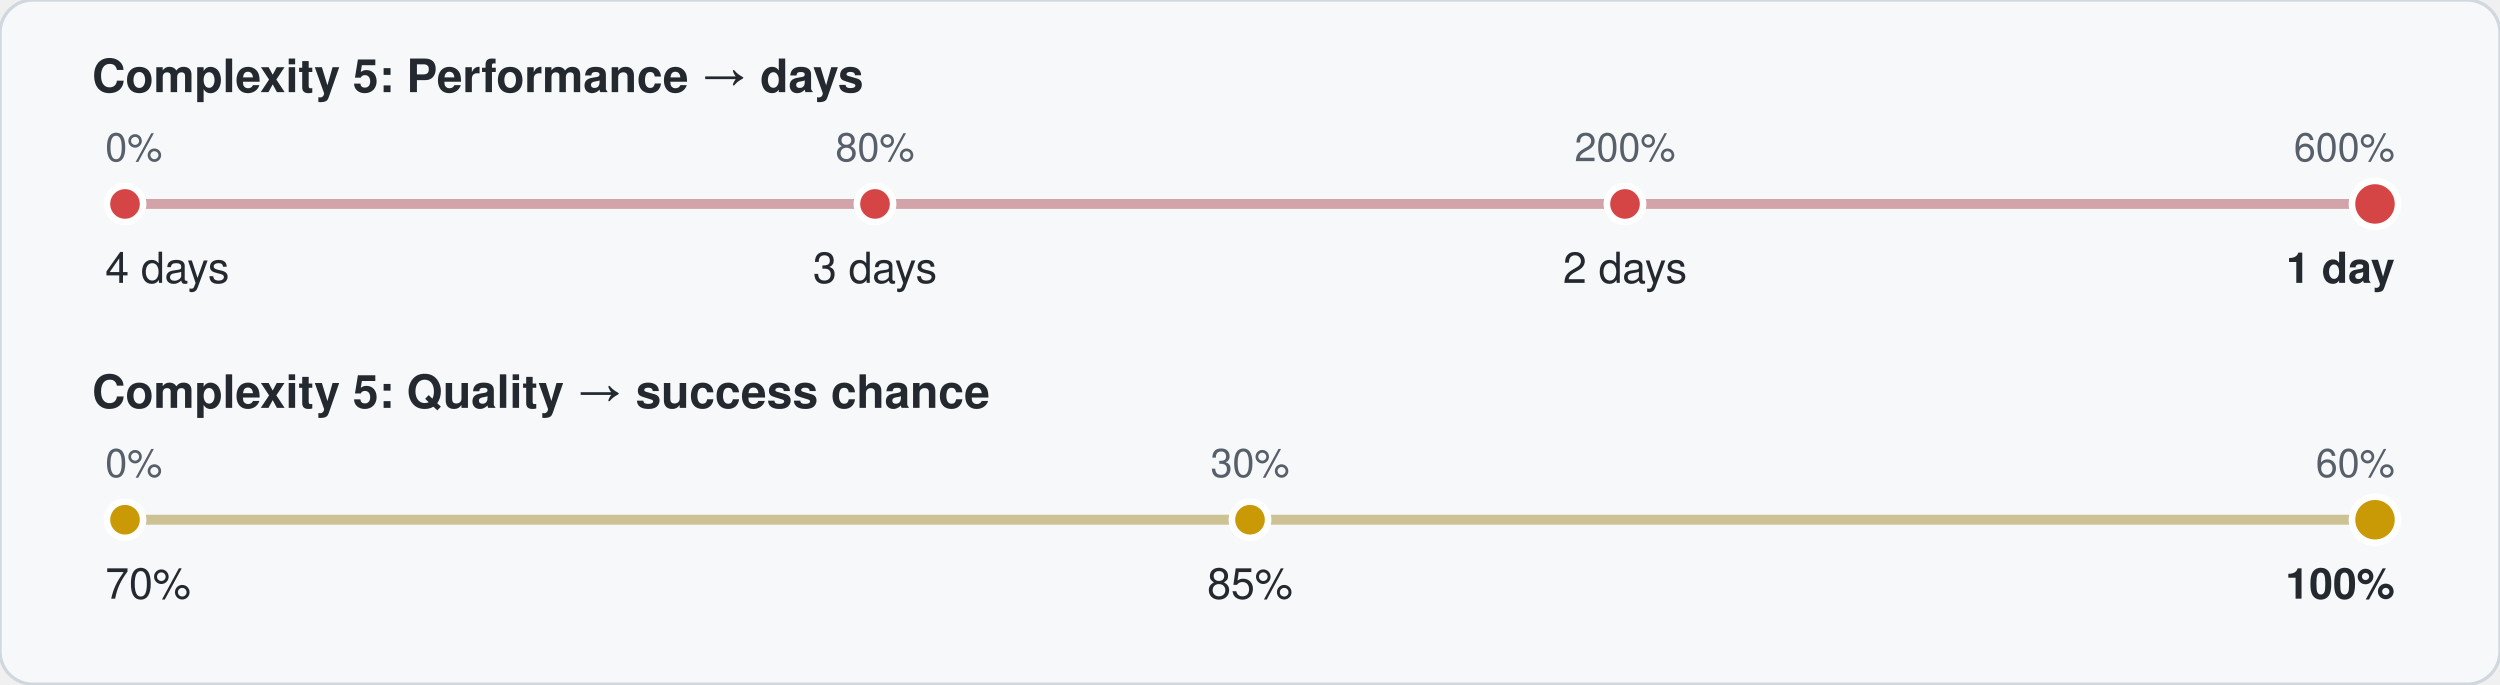
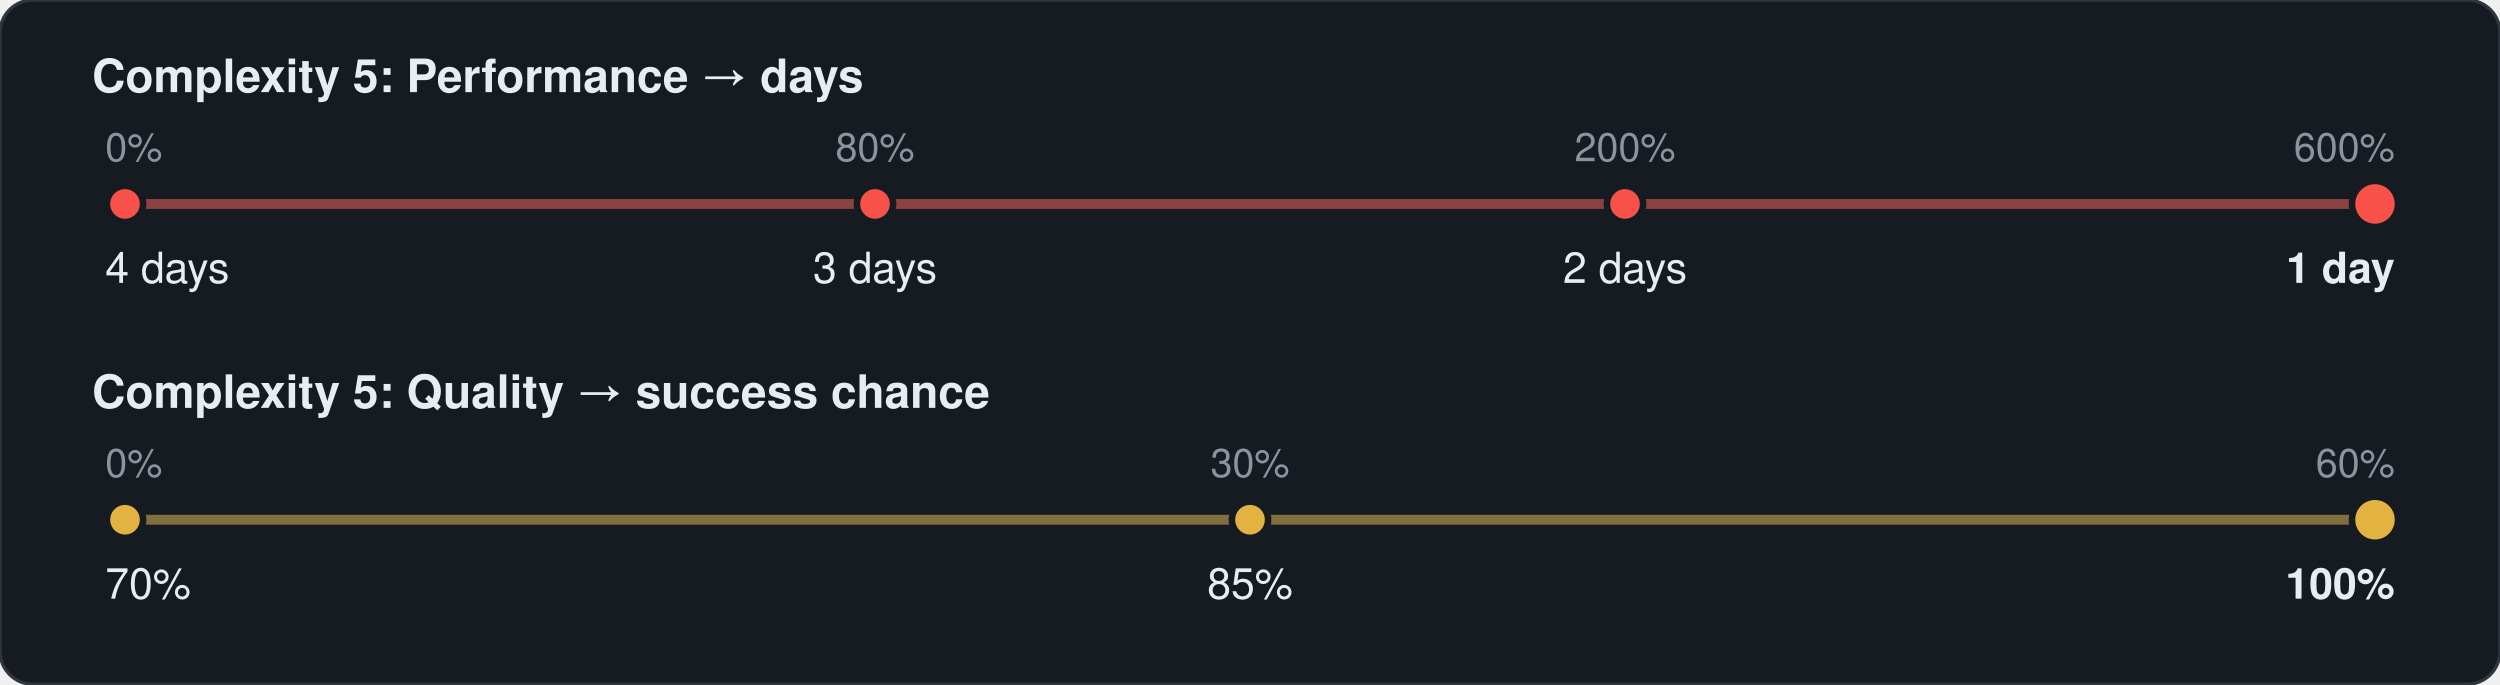
<svg xmlns="http://www.w3.org/2000/svg" width="760" height="208" viewBox="0 0 760 208" font-family="-apple-system, Segoe UI, Helvetica, Arial, sans-serif">
-   <rect width="760" height="208" rx="10" fill="#f6f8fa" stroke="#d0d7de" />
-   <text x="28" y="28" font-size="14" font-weight="600" fill="#24292f">Complexity 5: Performance → days</text>
-   <line x1="38" y1="62" x2="722" y2="62" stroke="#d0d7de" stroke-width="3" stroke-linecap="round" />
-   <line x1="38" y1="62" x2="722" y2="62" stroke="#d64545" stroke-opacity="0.35" stroke-width="3" stroke-linecap="round" />
-   <circle cx="38" cy="62" r="5.5" fill="#d64545" stroke="#ffffff" stroke-width="2" />
-   <text x="32" y="49" font-size="12" text-anchor="start" fill="#57606a">0%</text>
-   <text x="32" y="86" font-size="13" text-anchor="start" fill="#24292f">4 days</text>
-   <circle cx="266" cy="62" r="5.5" fill="#d64545" stroke="#ffffff" stroke-width="2" />
-   <text x="266" y="49" font-size="12" text-anchor="middle" fill="#57606a">80%</text>
-   <text x="266" y="86" font-size="13" text-anchor="middle" fill="#24292f">3 days</text>
-   <circle cx="494" cy="62" r="5.5" fill="#d64545" stroke="#ffffff" stroke-width="2" />
-   <text x="494" y="49" font-size="12" text-anchor="middle" fill="#57606a">200%</text>
-   <text x="494" y="86" font-size="13" text-anchor="middle" fill="#24292f">2 days</text>
-   <circle cx="722" cy="62" r="7" fill="#d64545" stroke="#ffffff" stroke-width="2" />
-   <text x="728" y="49" font-size="12" text-anchor="end" fill="#57606a">600%</text>
-   <text x="728" y="86" font-size="13" text-anchor="end" fill="#24292f" font-weight="600">1 day</text>
-   <text x="28" y="124" font-size="14" font-weight="600" fill="#24292f">Complexity 5: Quality → success chance</text>
-   <line x1="38" y1="158" x2="722" y2="158" stroke="#d0d7de" stroke-width="3" stroke-linecap="round" />
-   <line x1="38" y1="158" x2="722" y2="158" stroke="#c99a06" stroke-opacity="0.35" stroke-width="3" stroke-linecap="round" />
-   <circle cx="38" cy="158" r="5.5" fill="#c99a06" stroke="#ffffff" stroke-width="2" />
-   <text x="32" y="145" font-size="12" text-anchor="start" fill="#57606a">0%</text>
-   <text x="32" y="182" font-size="13" text-anchor="start" fill="#24292f">70%</text>
-   <circle cx="380" cy="158" r="5.5" fill="#c99a06" stroke="#ffffff" stroke-width="2" />
-   <text x="380" y="145" font-size="12" text-anchor="middle" fill="#57606a">30%</text>
-   <text x="380" y="182" font-size="13" text-anchor="middle" fill="#24292f">85%</text>
-   <circle cx="722" cy="158" r="7" fill="#c99a06" stroke="#ffffff" stroke-width="2" />
-   <text x="728" y="145" font-size="12" text-anchor="end" fill="#57606a">60%</text>
-   <text x="728" y="182" font-size="13" text-anchor="end" fill="#24292f" font-weight="600">100%</text>
+   <rect width="760" height="208" rx="10" fill="#161b22" stroke="#30363d" />
+   <text x="28" y="28" font-size="14" font-weight="600" fill="#e6edf3">Complexity 5: Performance → days</text>
+   <line x1="38" y1="62" x2="722" y2="62" stroke="#30363d" stroke-width="3" stroke-linecap="round" />
+   <line x1="38" y1="62" x2="722" y2="62" stroke="#f85149" stroke-opacity="0.45" stroke-width="3" stroke-linecap="round" />
+   <circle cx="38" cy="62" r="5.5" fill="#f85149" stroke="#161b22" stroke-width="2" />
+   <text x="32" y="49" font-size="12" text-anchor="start" fill="#8b949e">0%</text>
+   <text x="32" y="86" font-size="13" text-anchor="start" fill="#e6edf3">4 days</text>
+   <circle cx="266" cy="62" r="5.5" fill="#f85149" stroke="#161b22" stroke-width="2" />
+   <text x="266" y="49" font-size="12" text-anchor="middle" fill="#8b949e">80%</text>
+   <text x="266" y="86" font-size="13" text-anchor="middle" fill="#e6edf3">3 days</text>
+   <circle cx="494" cy="62" r="5.5" fill="#f85149" stroke="#161b22" stroke-width="2" />
+   <text x="494" y="49" font-size="12" text-anchor="middle" fill="#8b949e">200%</text>
+   <text x="494" y="86" font-size="13" text-anchor="middle" fill="#e6edf3">2 days</text>
+   <circle cx="722" cy="62" r="7" fill="#f85149" stroke="#161b22" stroke-width="2" />
+   <text x="728" y="49" font-size="12" text-anchor="end" fill="#8b949e">600%</text>
+   <text x="728" y="86" font-size="13" text-anchor="end" fill="#e6edf3" font-weight="600">1 day</text>
+   <text x="28" y="124" font-size="14" font-weight="600" fill="#e6edf3">Complexity 5: Quality → success chance</text>
+   <line x1="38" y1="158" x2="722" y2="158" stroke="#30363d" stroke-width="3" stroke-linecap="round" />
+   <line x1="38" y1="158" x2="722" y2="158" stroke="#e3b341" stroke-opacity="0.45" stroke-width="3" stroke-linecap="round" />
+   <circle cx="38" cy="158" r="5.5" fill="#e3b341" stroke="#161b22" stroke-width="2" />
+   <text x="32" y="145" font-size="12" text-anchor="start" fill="#8b949e">0%</text>
+   <text x="32" y="182" font-size="13" text-anchor="start" fill="#e6edf3">70%</text>
+   <circle cx="380" cy="158" r="5.5" fill="#e3b341" stroke="#161b22" stroke-width="2" />
+   <text x="380" y="145" font-size="12" text-anchor="middle" fill="#8b949e">30%</text>
+   <text x="380" y="182" font-size="13" text-anchor="middle" fill="#e6edf3">85%</text>
+   <circle cx="722" cy="158" r="7" fill="#e3b341" stroke="#161b22" stroke-width="2" />
+   <text x="728" y="145" font-size="12" text-anchor="end" fill="#8b949e">60%</text>
+   <text x="728" y="182" font-size="13" text-anchor="end" fill="#e6edf3" font-weight="600">100%</text>
</svg>
